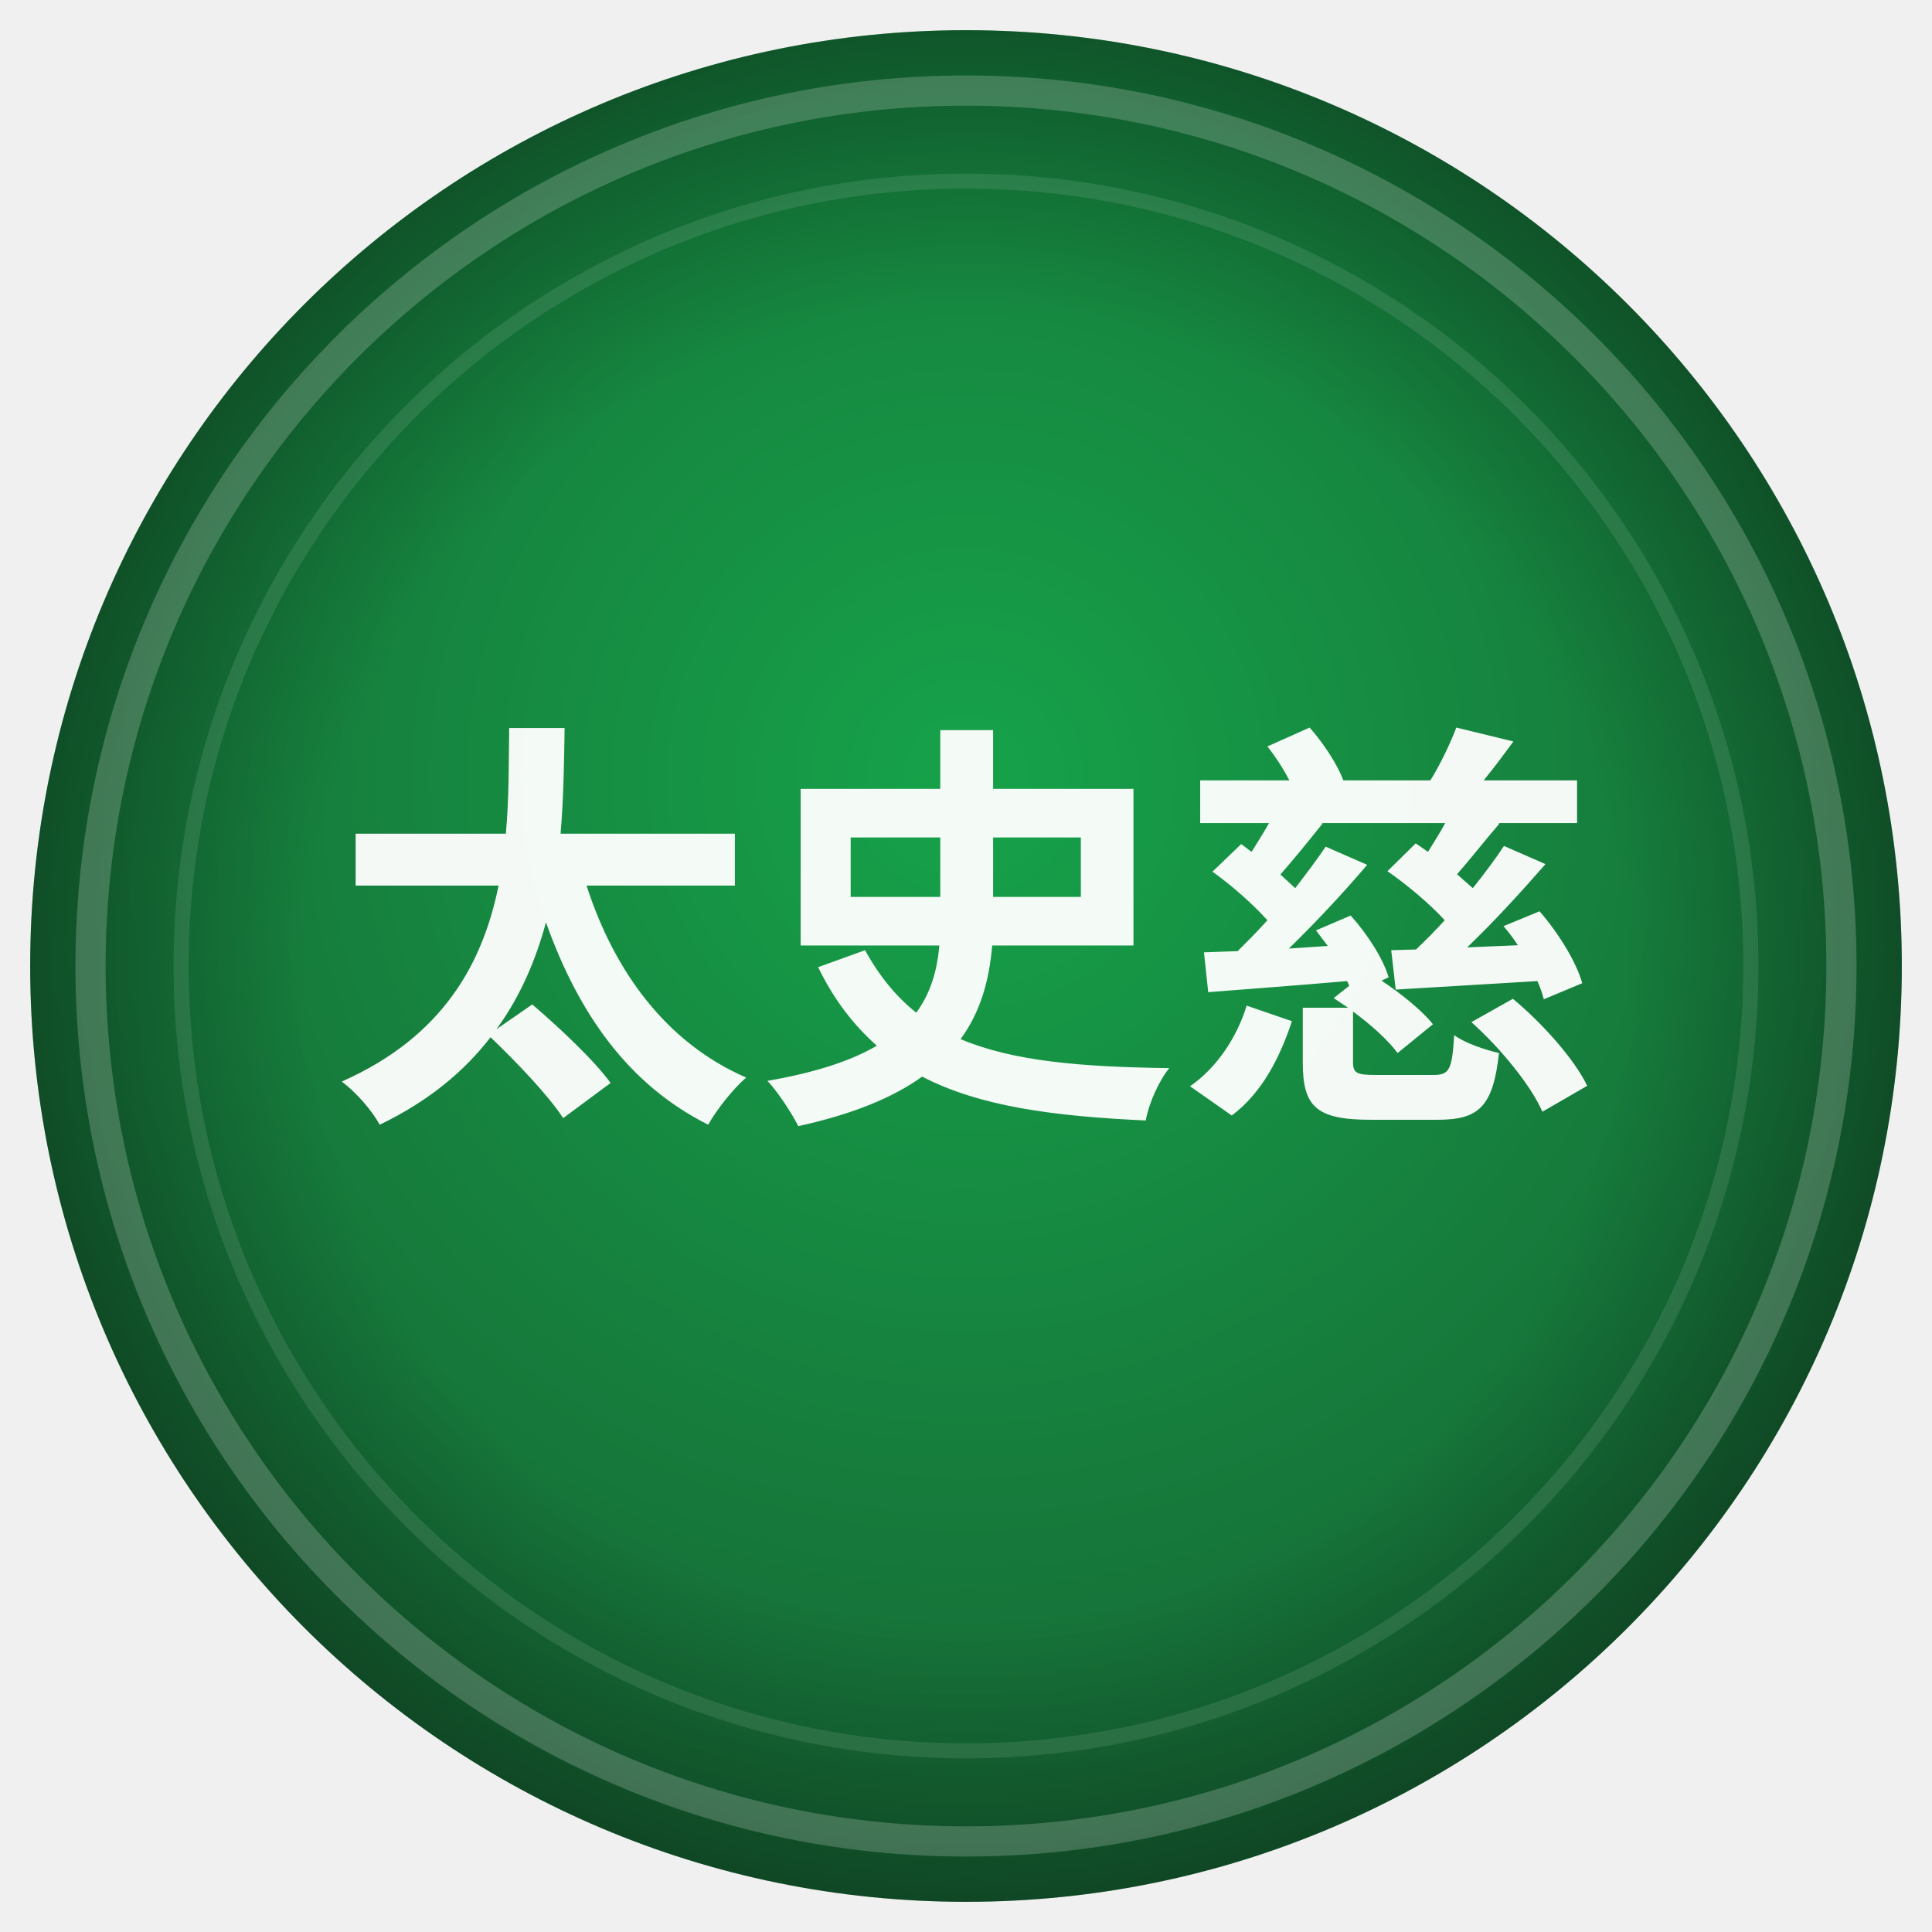
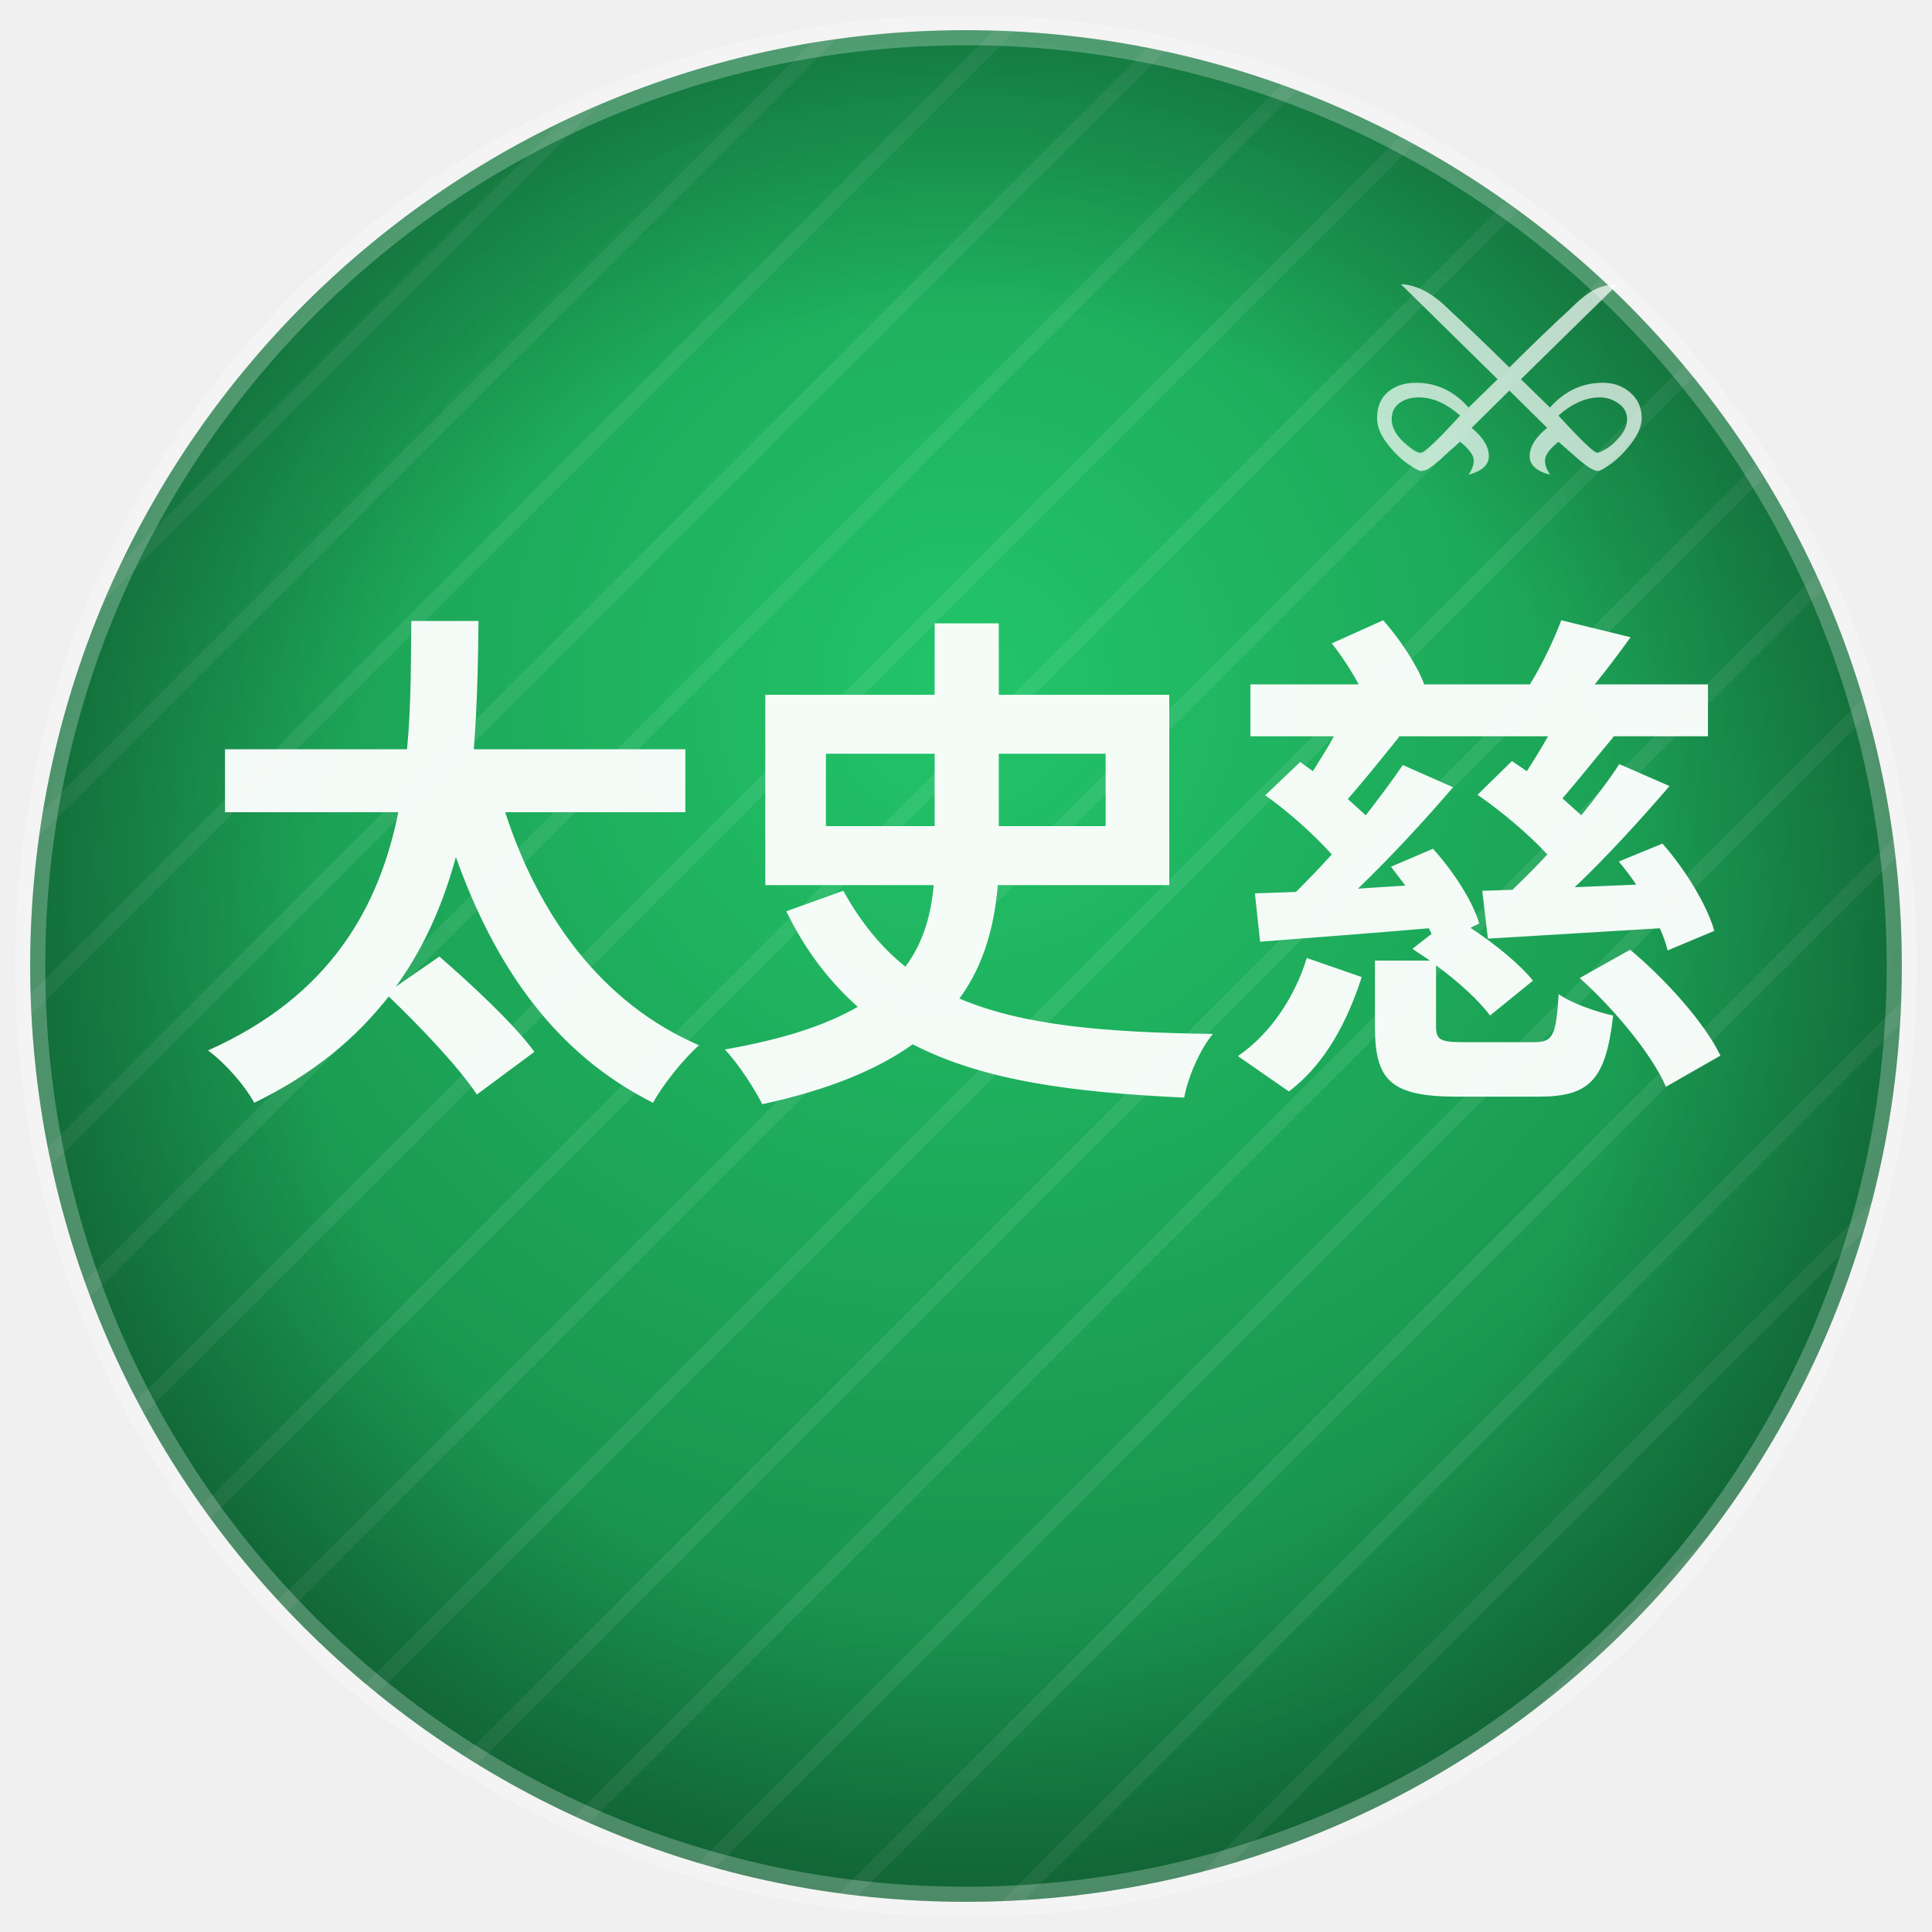
<svg xmlns="http://www.w3.org/2000/svg" width="128" height="128" viewBox="0 0 128 128">
  <defs>
-     <radialGradient id="bg" cx="50%" cy="40%" r="60%">
-       <stop offset="0%" stop-color="#16a34a" />
-       <stop offset="100%" stop-color="#166534" />
+     <radialGradient id="bg_taishi_ci" cx="50%" cy="35%" r="65%">
+       <stop offset="0%" stop-color="#22c569" />
+       <stop offset="100%" stop-color="#178446" />
    </radialGradient>
-     <radialGradient id="shadow" cx="50%" cy="50%" r="50%">
+     <radialGradient id="sh_taishi_ci" cx="50%" cy="50%" r="50%">
      <stop offset="70%" stop-color="transparent" />
-       <stop offset="100%" stop-color="rgba(0,0,0,0.3)" />
+       <stop offset="100%" stop-color="rgba(0,0,0,0.25)" />
    </radialGradient>
+     <pattern id="pat_taishi_ci" patternUnits="userSpaceOnUse" width="8" height="8" patternTransform="rotate(45)">
+       <line x1="0" y1="0" x2="0" y2="8" stroke="rgba(255,255,255,0.08)" stroke-width="2" />
+     </pattern>
  </defs>
-   <circle cx="64" cy="64" r="62" fill="url(#bg)" />
-   <circle cx="64" cy="64" r="62" fill="url(#shadow)" />
-   <circle cx="64" cy="64" r="58" fill="none" stroke="rgba(255,255,255,0.2)" stroke-width="2" />
-   <circle cx="64" cy="64" r="52" fill="none" stroke="rgba(255,255,255,0.1)" stroke-width="1" />
-   <text x="64" y="72" text-anchor="middle" fill="white" font-size="28" font-family="serif" font-weight="bold" opacity="0.95">太史慈</text>
+   <circle cx="64" cy="64" r="62" fill="url(#bg_taishi_ci)" />
+   <circle cx="64" cy="64" r="62" fill="url(#pat_taishi_ci)" />
+   <circle cx="64" cy="64" r="62" fill="url(#sh_taishi_ci)" />
+   <circle cx="64" cy="64" r="62" fill="none" stroke="rgba(255,255,255,0.25)" stroke-width="2" />
+   <text x="64" y="70" text-anchor="middle" fill="white" font-size="34" font-family="serif" font-weight="bold" opacity="0.95">太史慈</text>
+   <text x="100" y="30" text-anchor="middle" fill="white" font-size="18" opacity="0.7">⚔</text>
</svg>
